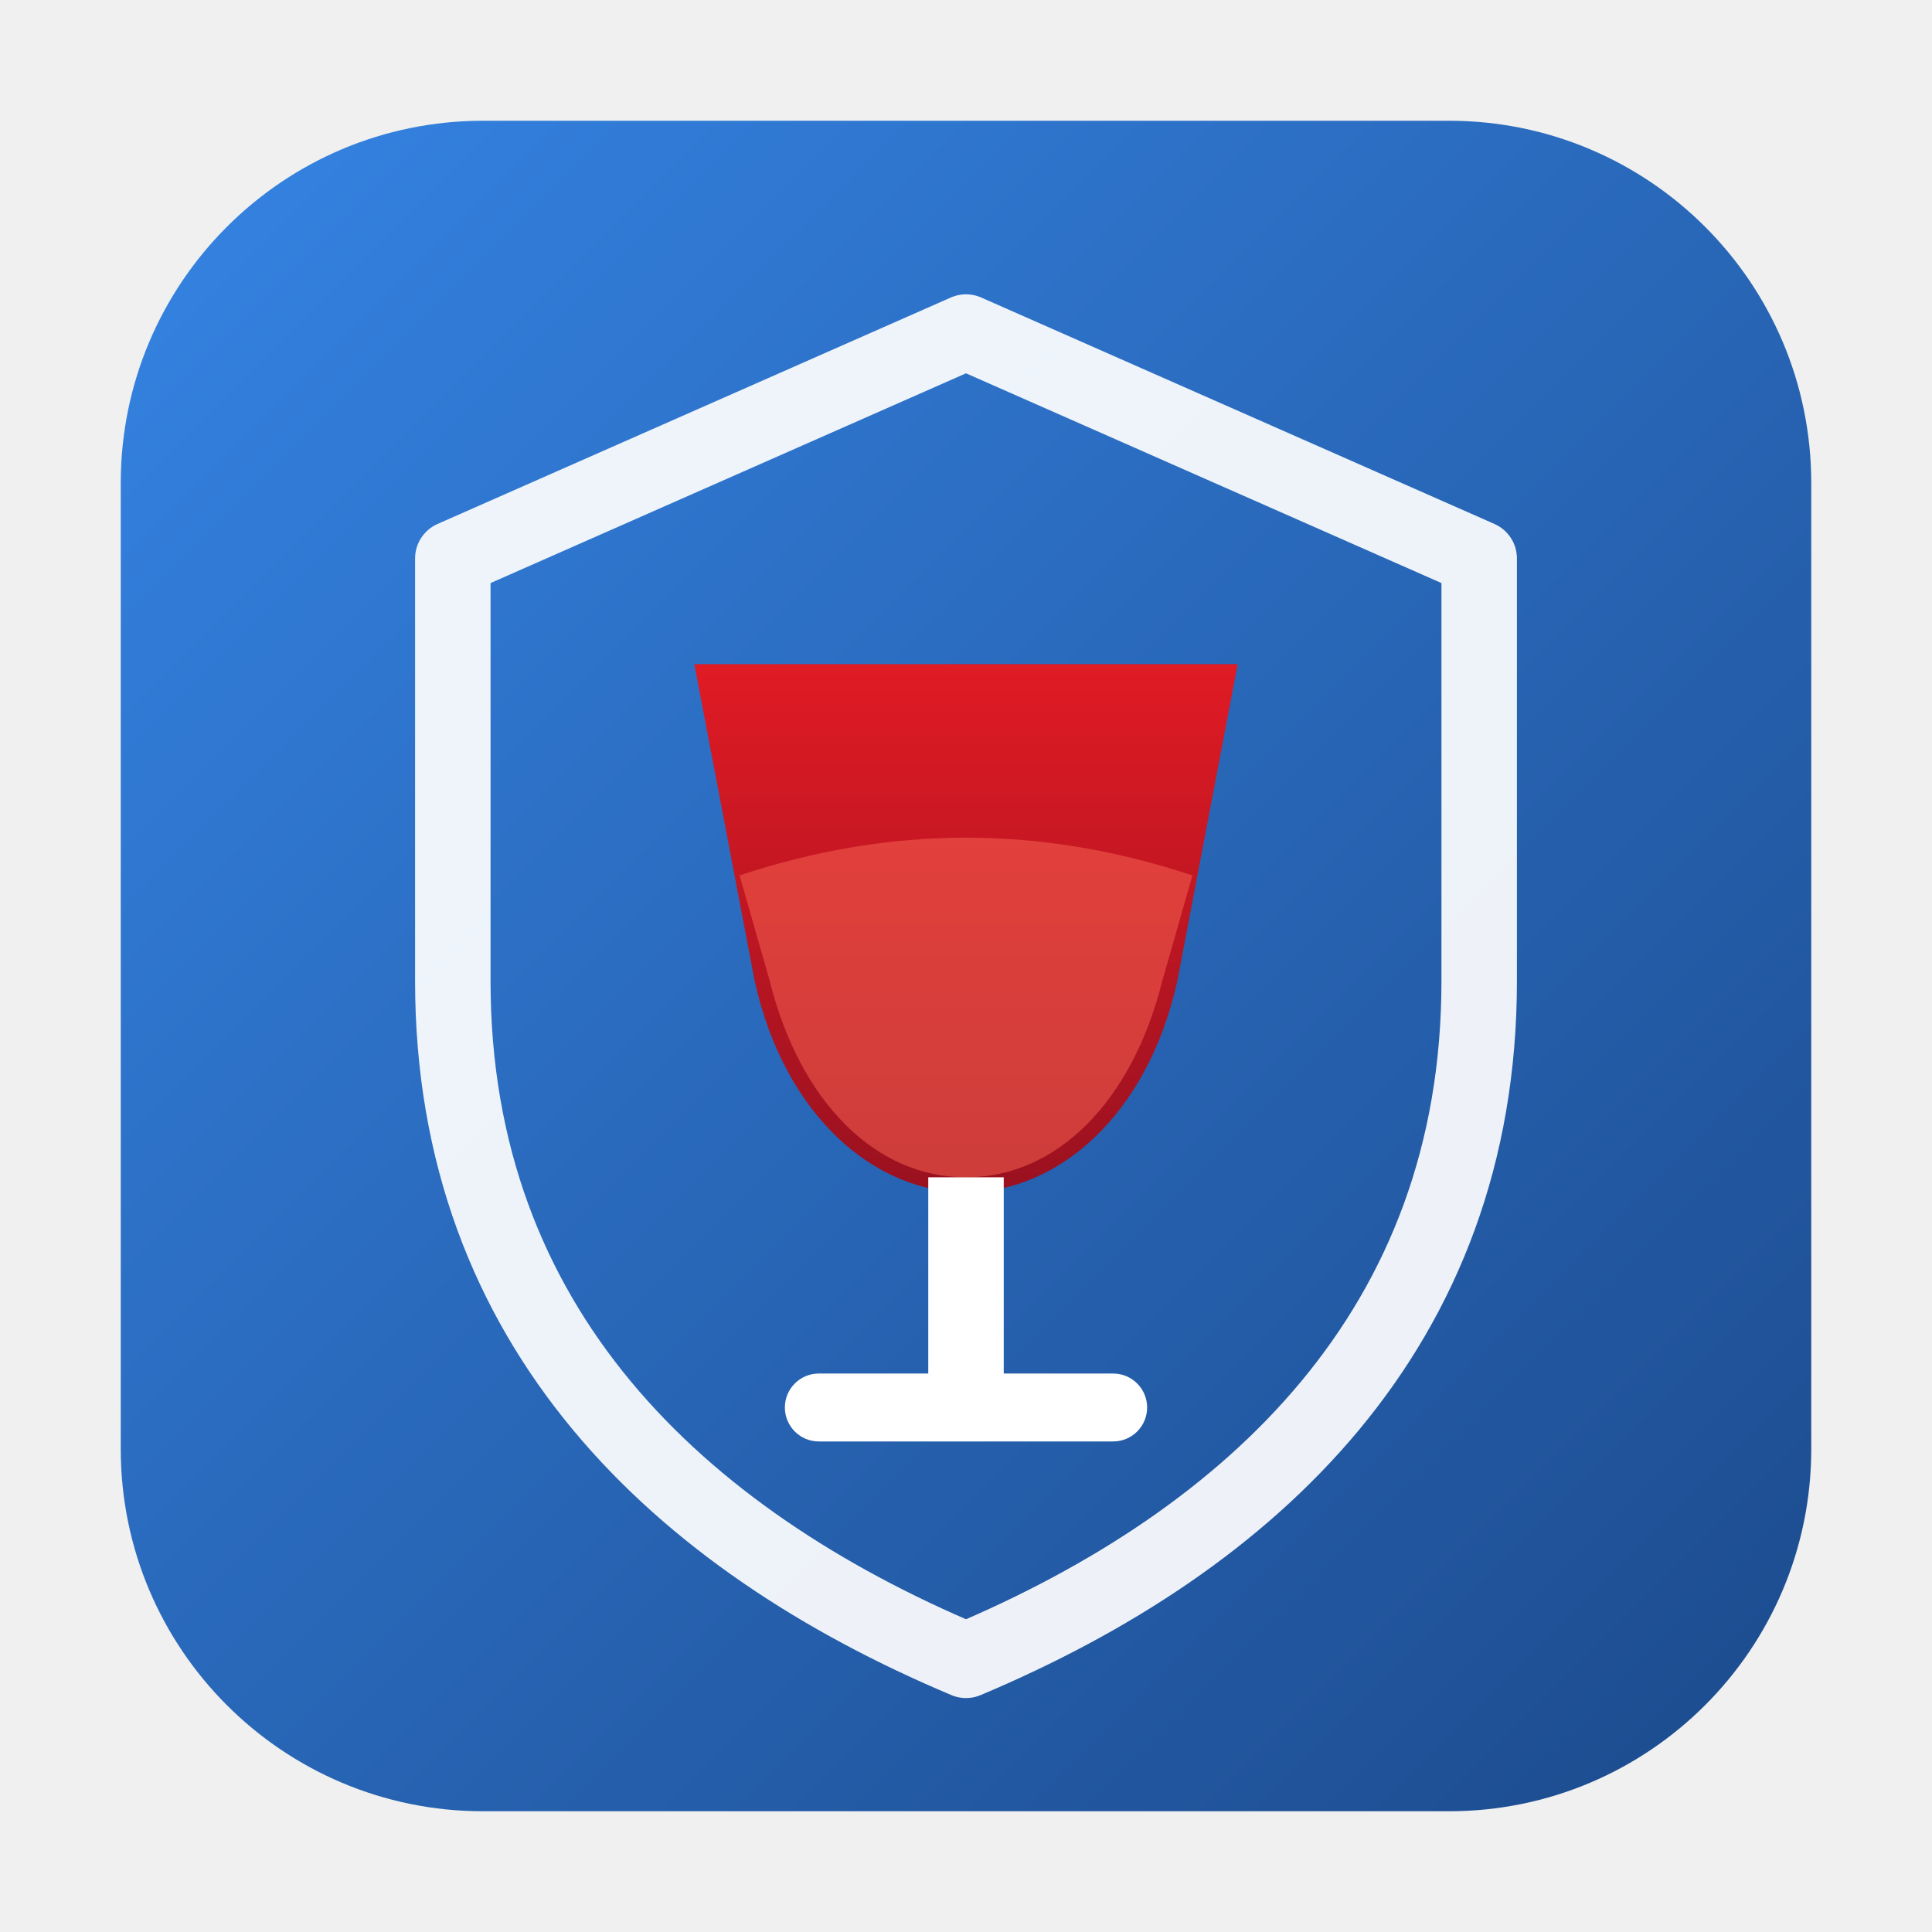
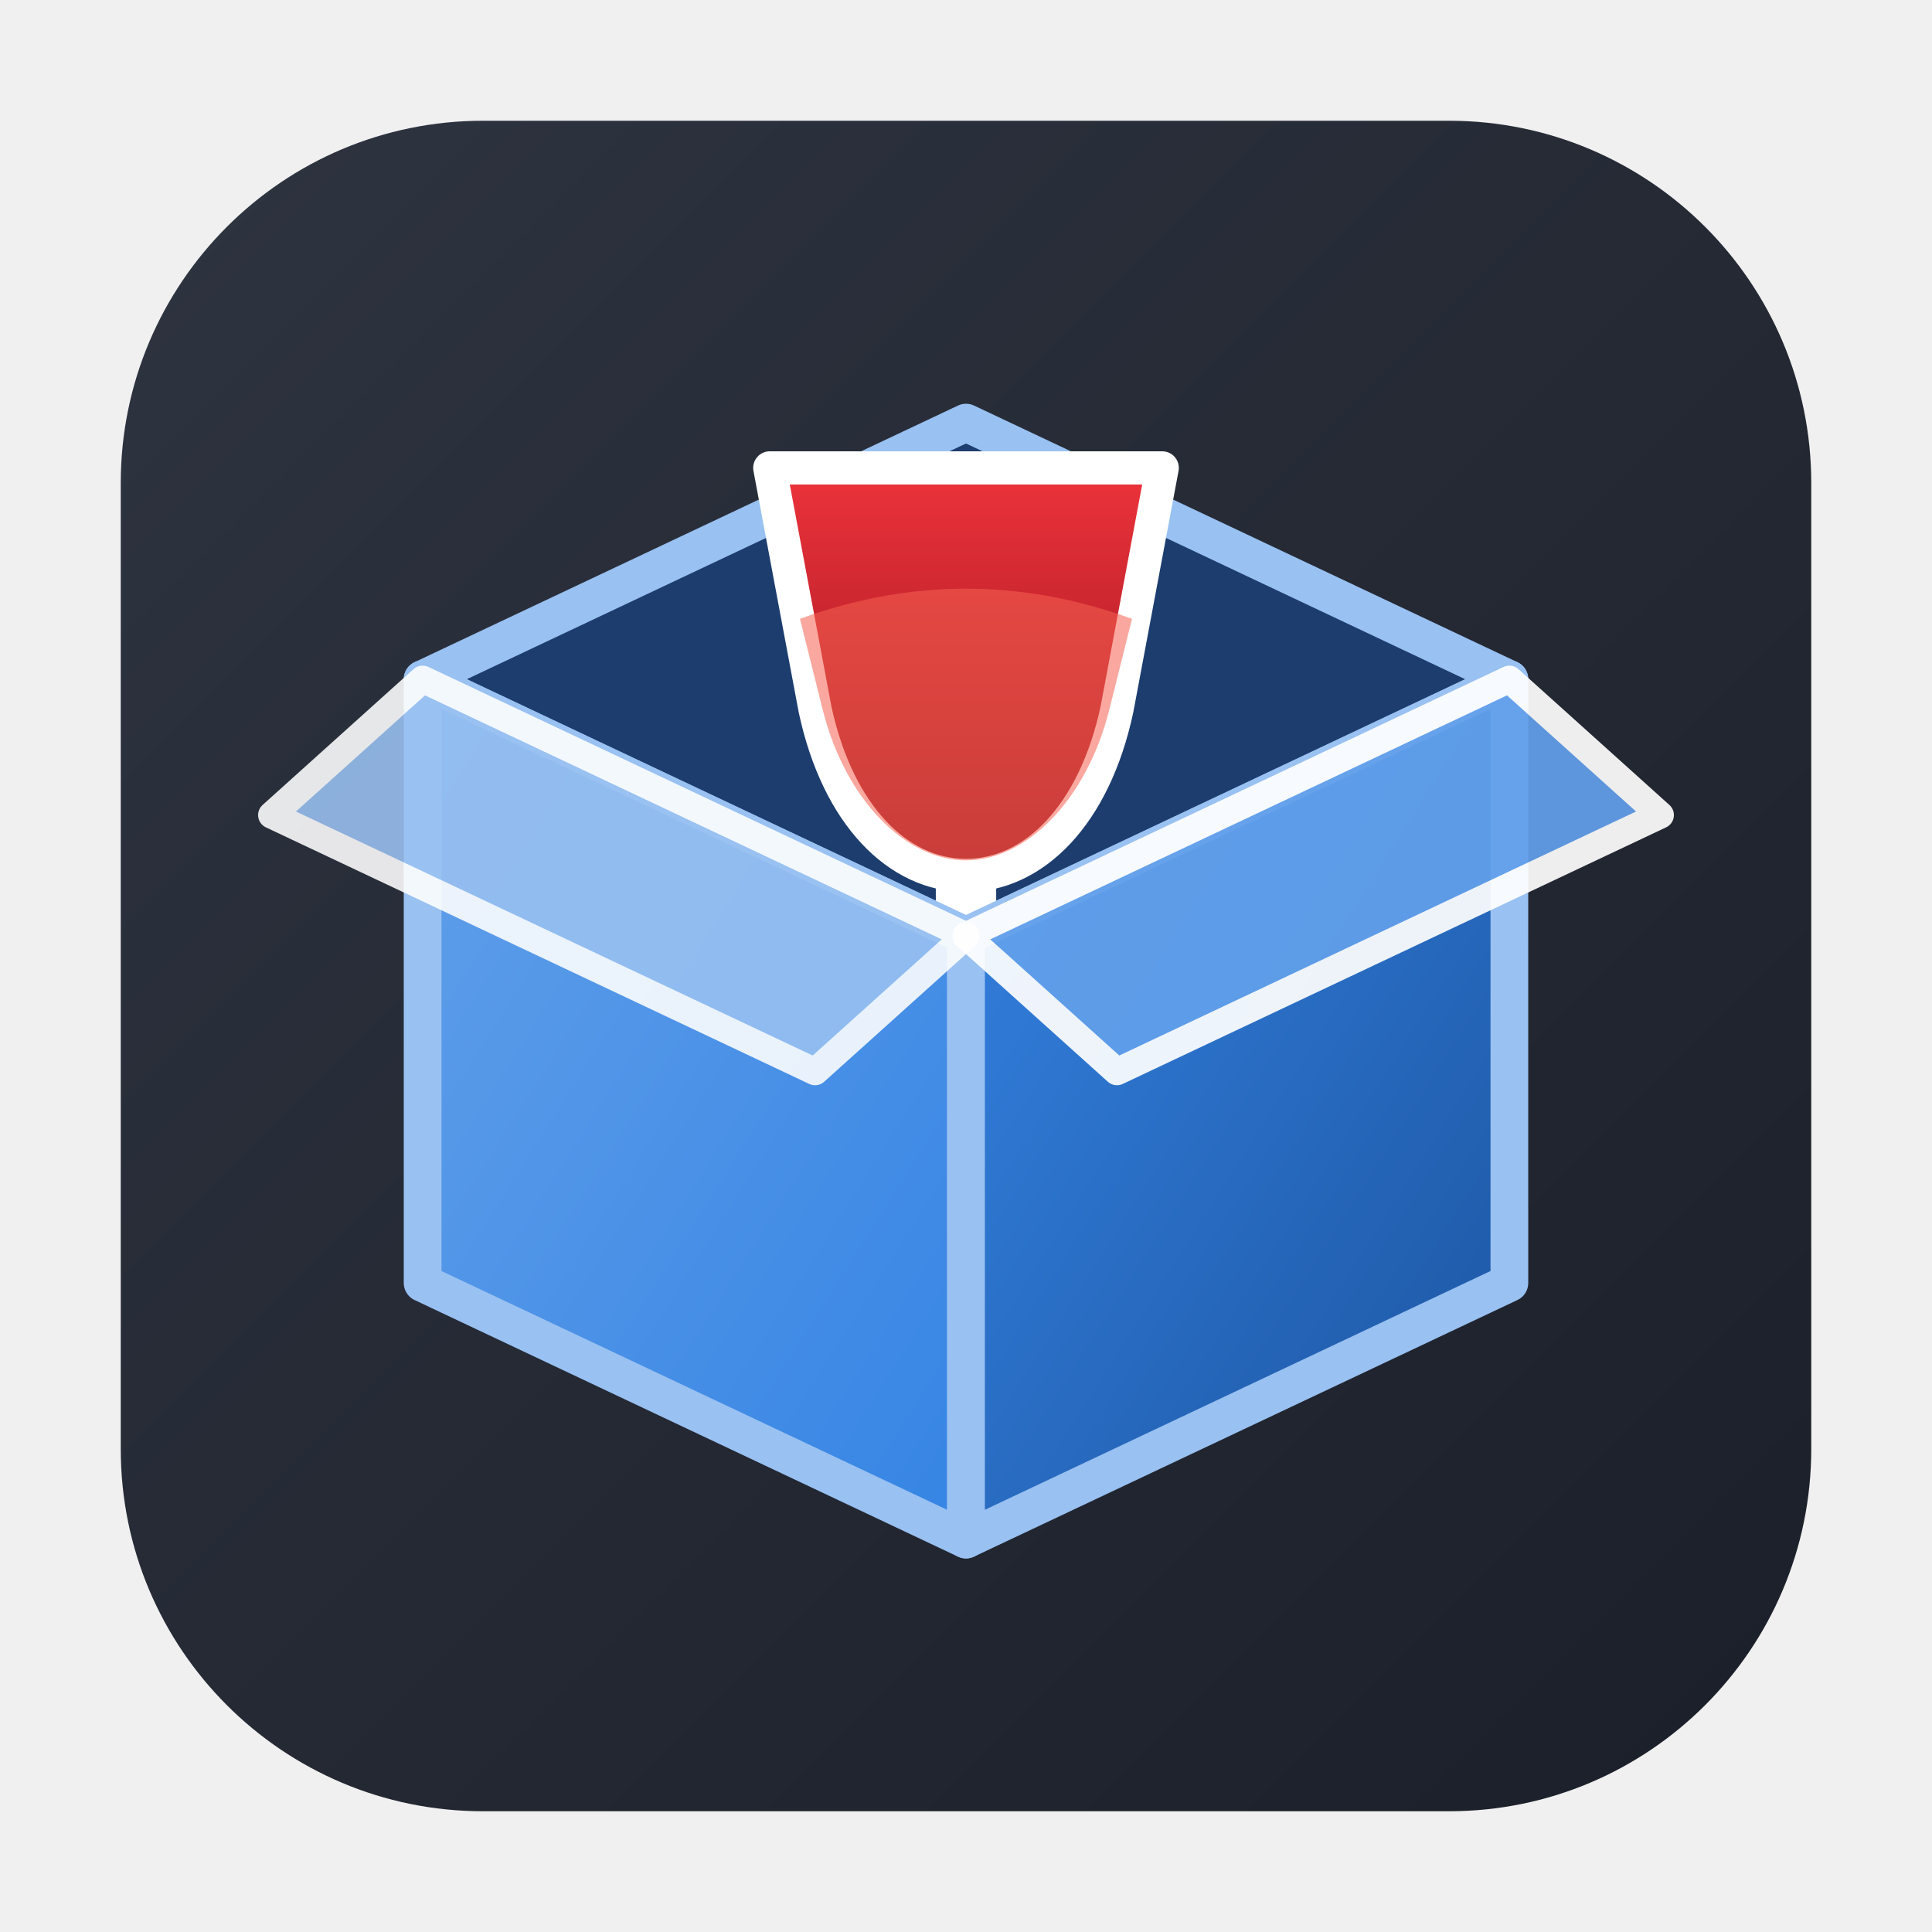
<svg xmlns="http://www.w3.org/2000/svg" viewBox="0 0 128 128" width="128" height="128">
  <defs>
    <linearGradient id="bg" x1="0" y1="0" x2="1" y2="1">
+       <stop offset="0%" stop-color="#2e3440" />
+       <stop offset="100%" stop-color="#1b1f29" />
+     </linearGradient>
+     <linearGradient id="boxLeft" x1="0" y1="0" x2="1" y2="1">
+       <stop offset="0%" stop-color="#62a0ea" />
+       <stop offset="100%" stop-color="#3584e4" />
+     </linearGradient>
+     <linearGradient id="boxRight" x1="0" y1="0" x2="1" y2="1">
      <stop offset="0%" stop-color="#3584e4" />
-       <stop offset="100%" stop-color="#1c4a8c" />
+       <stop offset="100%" stop-color="#1c54a0" />
    </linearGradient>
    <linearGradient id="wine" x1="0" y1="0" x2="0" y2="1">
-       <stop offset="0%" stop-color="#e01b24" />
-       <stop offset="100%" stop-color="#9a1120" />
+       <stop offset="0%" stop-color="#ed333b" />
+       <stop offset="100%" stop-color="#8e101c" />
    </linearGradient>
  </defs>
  <rect x="8" y="8" width="112" height="112" rx="24" fill="url(#bg)" />
-   <path d="M64 22 L98 37 V65 C98 88 83 102 64 110 C45 102 30 88 30 65 V37 Z" fill="none" stroke="#ffffff" stroke-width="5" stroke-linejoin="round" opacity="0.92" />
-   <path d="M46 44 H82 L78 65 C76 74 70 79 64 79 C58 79 52 74 50 65 Z" fill="url(#wine)" />
-   <path d="M49 58 Q64 53 79 58 L77 65 C75 73 70 78 64 78 C58 78 53 73 51 65 Z" fill="#f66151" opacity="0.55" />
-   <rect x="61.5" y="78" width="5" height="14" fill="#ffffff" />
-   <rect x="52" y="91" width="24" height="4.5" rx="2.25" fill="#ffffff" />
+   <polygon points="64,28 100,45 64,62 28,45" fill="#1c3d6e" stroke="#99c1f1" stroke-width="2.5" stroke-linejoin="round" />
+   <path d="M51 31 H77 L74 47 C72.5 54 68.5 58 64 58 C59.5 58 55.5 54 54 47 Z" fill="url(#wine)" stroke="#ffffff" stroke-width="2.2" stroke-linejoin="round" />
+   <path d="M53 41 Q64 37 75 41 L73.5 47 C72 53 68 57 64 57 C60 57 56 53 54.5 47 Z" fill="#f66151" opacity="0.55" />
+   <rect x="62" y="57.5" width="4" height="11" fill="#ffffff" />
+   <ellipse cx="64" cy="69" rx="10" ry="2.6" fill="#ffffff" />
+   <polygon points="28,45 64,62 64,102 28,85" fill="url(#boxLeft)" stroke="#99c1f1" stroke-width="2.5" stroke-linejoin="round" />
+   <polygon points="100,45 64,62 64,102 100,85" fill="url(#boxRight)" stroke="#99c1f1" stroke-width="2.5" stroke-linejoin="round" />
+   <polygon points="28,45 18,54 54,71 64,62" fill="#99c1f1" opacity="0.88" stroke="#ffffff" stroke-width="1.8" stroke-linejoin="round" />
+   <polygon points="100,45 110,54 74,71 64,62" fill="#62a0ea" opacity="0.92" stroke="#ffffff" stroke-width="1.8" stroke-linejoin="round" />
</svg>
